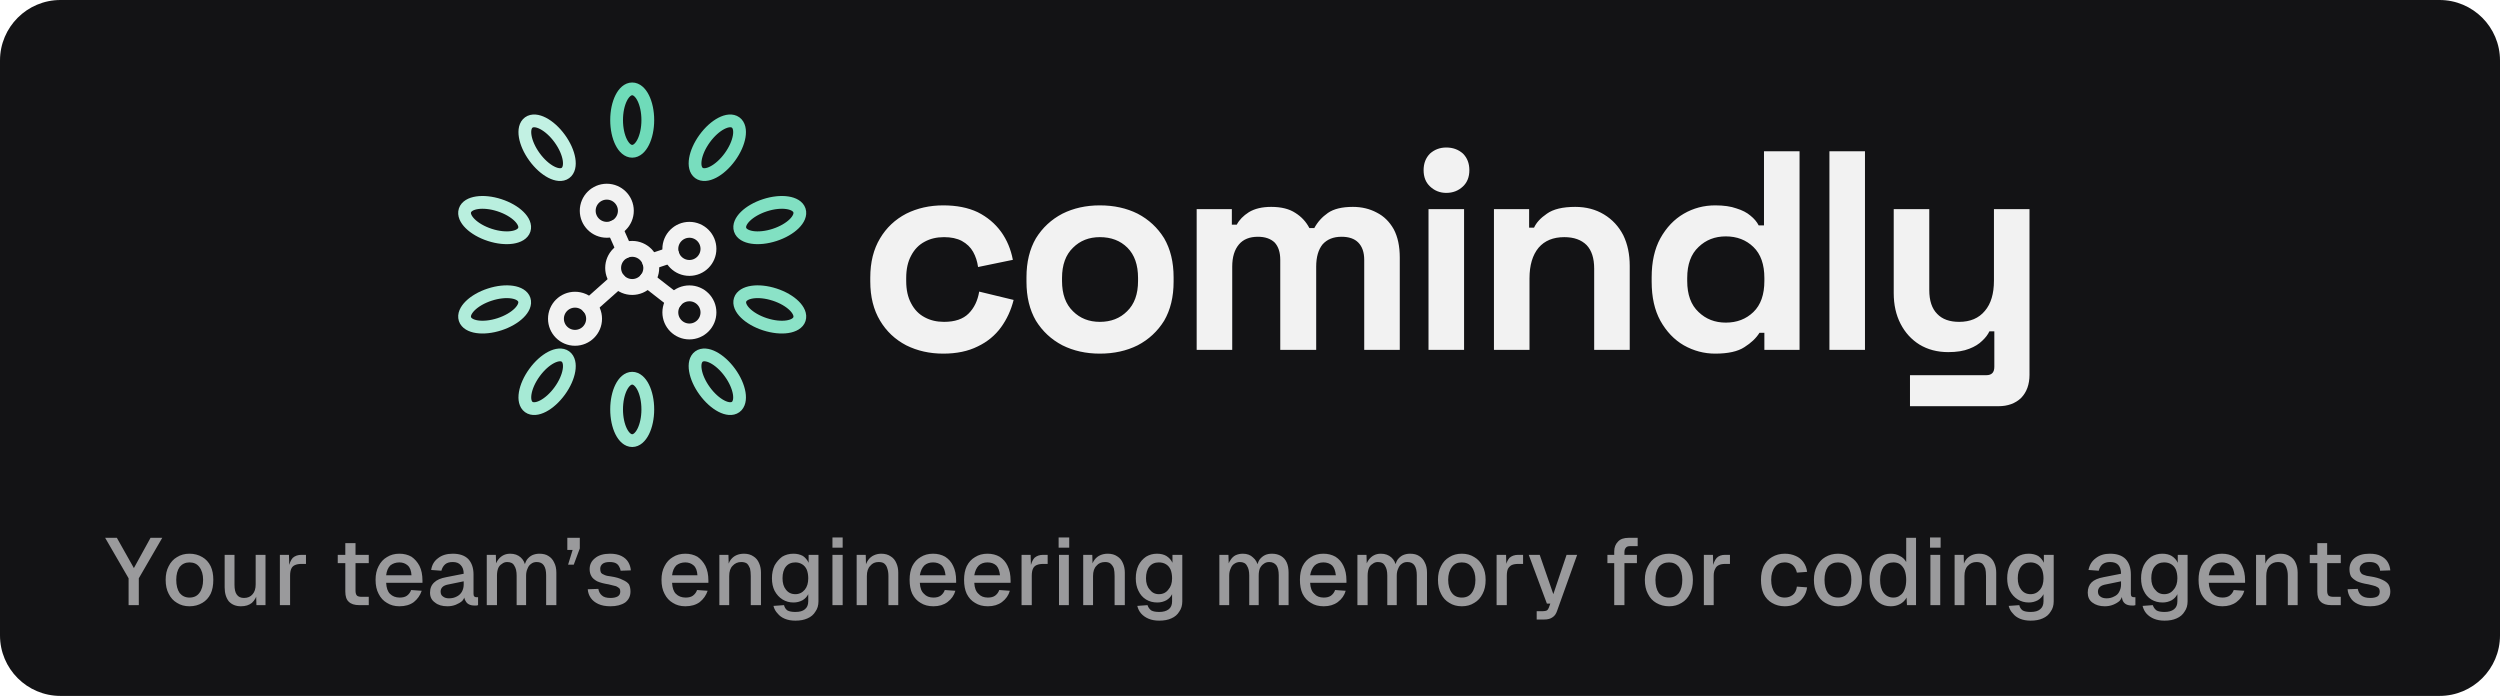
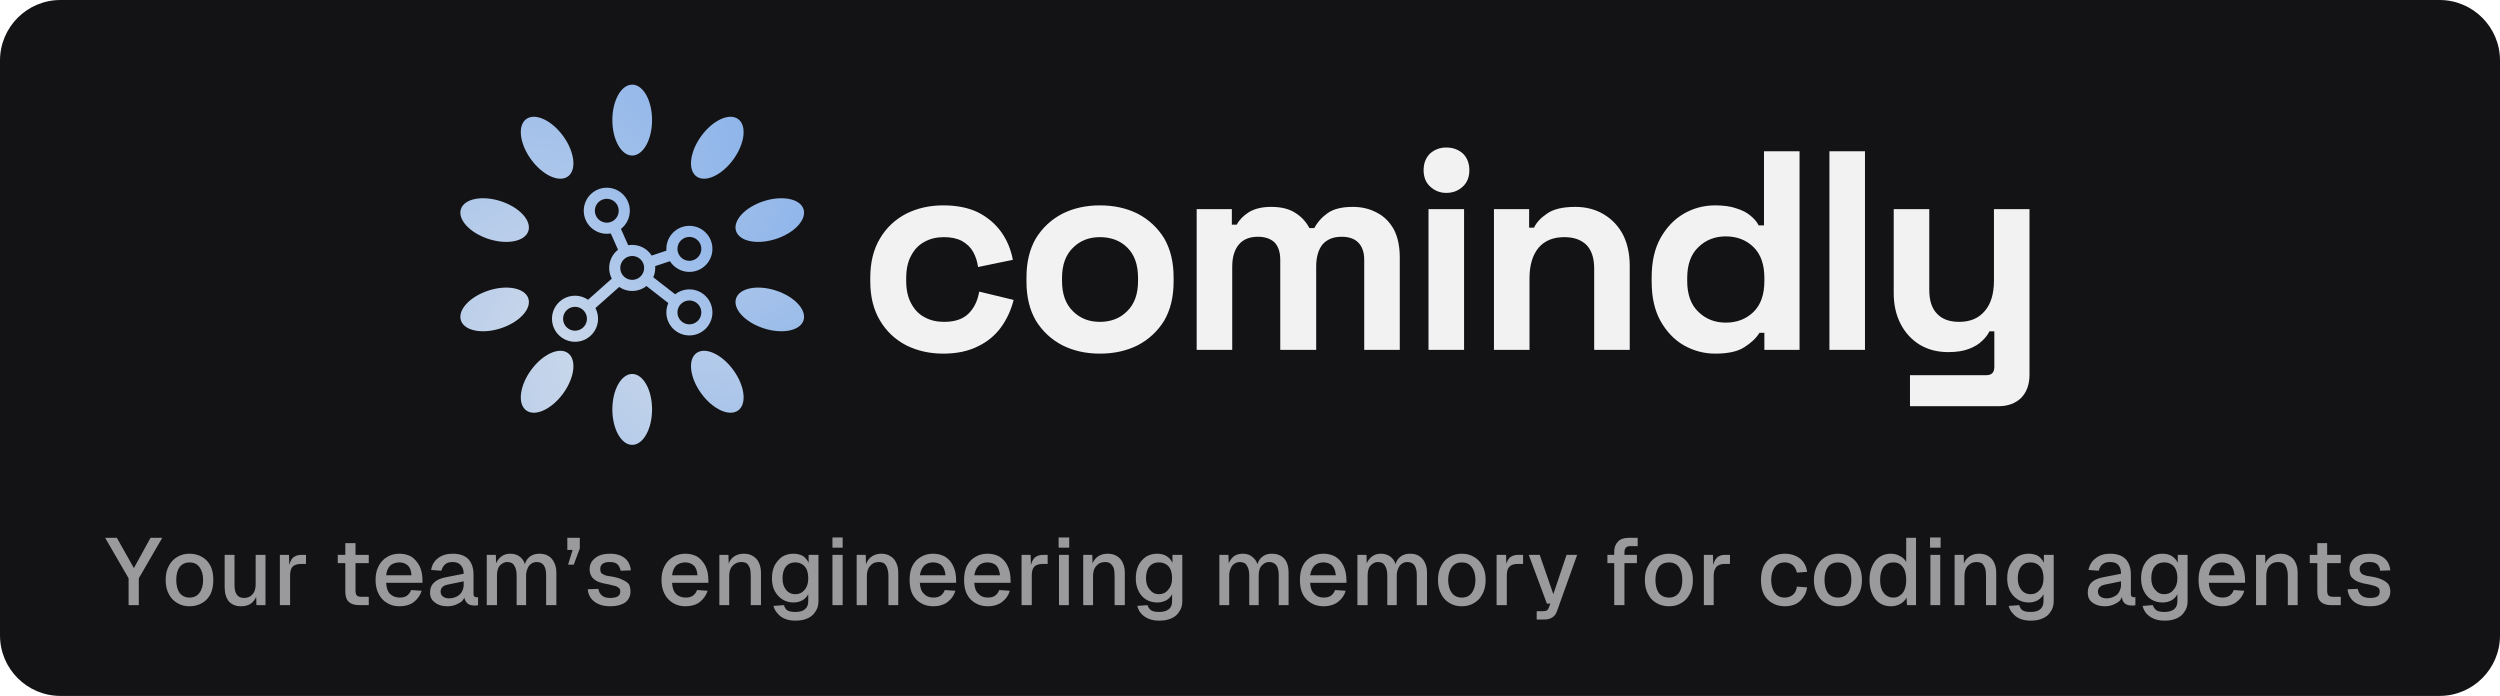
<svg xmlns="http://www.w3.org/2000/svg" viewBox="0 0 661 184" width="661" height="184" role="img" aria-label="comindly: your team’s engineering memory for coding agents">
  <rect width="661" height="184" rx="16" fill="#131315" />
  <g transform="translate(119.155 22) scale(0.375)">
-     <ellipse cx="128.0" cy="26.0" rx="11" ry="22" transform="rotate(0 128.0 26.0)" fill="none" stroke="#6FDBB9" stroke-width="9" />
-     <ellipse cx="188.0" cy="45.5" rx="11" ry="22" transform="rotate(36 188.0 45.5)" fill="none" stroke="#78DDBE" stroke-width="9" />
-     <ellipse cx="225.0" cy="96.5" rx="11" ry="22" transform="rotate(72 225.0 96.5)" fill="none" stroke="#81E0C2" stroke-width="9" />
-     <ellipse cx="225.0" cy="159.5" rx="11" ry="22" transform="rotate(108 225.0 159.5)" fill="none" stroke="#8BE2C7" stroke-width="9" />
-     <ellipse cx="188.0" cy="210.5" rx="11" ry="22" transform="rotate(144 188.0 210.5)" fill="none" stroke="#94E5CC" stroke-width="9" />
-     <ellipse cx="128.0" cy="230.0" rx="11" ry="22" transform="rotate(180 128.0 230.0)" fill="none" stroke="#9DE7D0" stroke-width="9" />
-     <ellipse cx="68.0" cy="210.5" rx="11" ry="22" transform="rotate(216 68.0 210.5)" fill="none" stroke="#A6EAD5" stroke-width="9" />
-     <ellipse cx="31.0" cy="159.5" rx="11" ry="22" transform="rotate(252 31.0 159.5)" fill="none" stroke="#B0ECDA" stroke-width="9" />
-     <ellipse cx="31.0" cy="96.5" rx="11" ry="22" transform="rotate(288 31.0 96.5)" fill="none" stroke="#B9EFDE" stroke-width="9" />
-     <ellipse cx="68.0" cy="45.5" rx="11" ry="22" transform="rotate(324 68.0 45.5)" fill="none" stroke="#C2F1E3" stroke-width="9" />
-     <g transform="translate(128 128) scale(0.56) translate(-128 -124)" fill="none" stroke="#F2F2F2" stroke-linecap="round" stroke-linejoin="round" stroke-width="20">
+     <defs>
+       <linearGradient id="cm-dark" gradientUnits="userSpaceOnUse" x1="218.5" y1="37.5" x2="37.5" y2="218.5">
+         <stop offset="0" stop-color="#8DB4EA" />
+         <stop offset="1" stop-color="#C9D7EA" />
+       </linearGradient>
+     </defs>
+     <ellipse cx="128.0" cy="26.0" rx="14" ry="25" transform="rotate(0 128.0 26.0)" fill="url(#cm-dark)" />
+     <ellipse cx="188.0" cy="45.5" rx="14" ry="25" transform="rotate(36 188.0 45.5)" fill="url(#cm-dark)" />
+     <ellipse cx="225.0" cy="96.5" rx="14" ry="25" transform="rotate(72 225.0 96.5)" fill="url(#cm-dark)" />
+     <ellipse cx="225.0" cy="159.5" rx="14" ry="25" transform="rotate(108 225.0 159.5)" fill="url(#cm-dark)" />
+     <ellipse cx="188.0" cy="210.5" rx="14" ry="25" transform="rotate(144 188.0 210.5)" fill="url(#cm-dark)" />
+     <ellipse cx="128.0" cy="230.0" rx="14" ry="25" transform="rotate(180 128.0 230.0)" fill="url(#cm-dark)" />
+     <ellipse cx="68.0" cy="210.5" rx="14" ry="25" transform="rotate(216 68.0 210.5)" fill="url(#cm-dark)" />
+     <ellipse cx="31.0" cy="159.5" rx="14" ry="25" transform="rotate(252 31.0 159.5)" fill="url(#cm-dark)" />
+     <ellipse cx="31.0" cy="96.5" rx="14" ry="25" transform="rotate(288 31.0 96.5)" fill="url(#cm-dark)" />
+     <ellipse cx="68.0" cy="45.5" rx="14" ry="25" transform="rotate(324 68.0 45.5)" fill="url(#cm-dark)" />
+     <g transform="translate(128 128) scale(0.56) translate(-128 -124)" fill="none" stroke="url(#cm-dark)" stroke-linecap="round" stroke-linejoin="round" stroke-width="14">
      <line x1="177.23" y1="111.59" x2="150.77" y2="120.41" />
      <line x1="181.06" y1="169.27" x2="146.94" y2="142.73" />
      <line x1="110.06" y1="143.94" x2="73.94" y2="176.06" />
      <line x1="118.25" y1="106.07" x2="105.75" y2="77.93" />
-       <circle cx="128" cy="128" r="24" />
-       <circle cx="200" cy="104" r="24" />
-       <circle cx="200" cy="184" r="24" />
-       <circle cx="56" cy="192" r="24" />
-       <circle cx="96" cy="56" r="24" />
+       <circle cx="128" cy="128" r="22" />
+       <circle cx="200" cy="104" r="22" />
+       <circle cx="200" cy="184" r="22" />
+       <circle cx="56" cy="192" r="22" />
+       <circle cx="96" cy="56" r="22" />
    </g>
  </g>
  <path d="M249.4 93.5Q244 93.5 239.6 91.3Q235.2 89 232.7 84.8Q230.1 80.5 230.1 74.4V73.4Q230.1 67.3 232.7 63Q235.2 58.8 239.6 56.5Q244 54.3 249.4 54.3Q254.7 54.3 258.5 56.1Q262.3 58 264.7 61.3Q267 64.5 267.8 68.7L258.6 70.6Q258.3 68.4 257.3 66.6Q256.3 64.8 254.3 63.7Q252.4 62.7 249.6 62.7Q246.7 62.7 244.5 63.9Q242.2 65.1 240.9 67.6Q239.6 70 239.6 73.5V74.3Q239.6 77.8 240.9 80.2Q242.2 82.7 244.5 83.9Q246.7 85.1 249.6 85.1Q253.9 85.1 256.1 82.9Q258.3 80.7 258.9 77.1L268 79.3Q267 83.3 264.7 86.5Q262.3 89.8 258.5 91.6Q254.7 93.5 249.4 93.5ZM290.8 93.5Q285.3 93.5 280.9 91.3Q276.5 89 273.9 84.8Q271.4 80.5 271.4 74.5V73.3Q271.4 67.3 273.9 63Q276.5 58.8 280.9 56.5Q285.3 54.3 290.8 54.3Q296.4 54.3 300.8 56.5Q305.2 58.8 307.8 63Q310.3 67.3 310.3 73.3V74.5Q310.3 80.5 307.8 84.8Q305.2 89 300.8 91.3Q296.4 93.5 290.8 93.5ZM290.8 85.1Q295.2 85.1 298 82.3Q300.9 79.5 300.9 74.3V73.5Q300.9 68.3 298.1 65.5Q295.3 62.7 290.8 62.7Q286.5 62.7 283.7 65.5Q280.8 68.3 280.8 73.5V74.3Q280.8 79.5 283.7 82.3Q286.5 85.1 290.8 85.1ZM316.4 92.5V55.3H325.7V59.4H327Q328 57.5 330.2 56.1Q332.5 54.7 336.1 54.7Q340.1 54.7 342.5 56.3Q344.9 57.8 346.2 60.3H347.5Q348.8 57.9 351.1 56.3Q353.4 54.7 357.7 54.7Q361.2 54.7 364 56.2Q366.8 57.6 368.5 60.6Q370.1 63.6 370.1 68.1V92.5H360.7V68.7Q360.7 65.7 359.1 64.1Q357.6 62.6 354.7 62.6Q351.5 62.6 349.7 64.6Q348 66.7 348 70.5V92.5H338.5V68.7Q338.5 65.7 337 64.1Q335.4 62.6 332.6 62.6Q329.3 62.6 327.6 64.6Q325.8 66.7 325.8 70.5V92.5ZM377.7 92.5V55.3H387.1V92.5ZM382.4 51Q379.9 51 378.1 49.3Q376.4 47.7 376.4 45Q376.4 42.3 378.1 40.6Q379.9 39 382.4 39Q385 39 386.8 40.6Q388.5 42.3 388.5 45Q388.5 47.7 386.8 49.3Q385 51 382.4 51ZM395 92.5V55.3H404.3V60.2H405.6Q406.5 58.2 409 56.5Q411.5 54.7 416.5 54.7Q420.8 54.7 424.1 56.7Q427.4 58.7 429.2 62.2Q430.9 65.7 430.9 70.3V92.5H421.5V71Q421.5 66.9 419.5 64.8Q417.4 62.7 413.6 62.7Q409.2 62.7 406.8 65.5Q404.4 68.4 404.4 73.6V92.5ZM453.5 93.5Q449.1 93.5 445.2 91.3Q441.4 89.1 439 84.8Q436.7 80.6 436.7 74.5V73.3Q436.7 67.2 439 63Q441.4 58.7 445.2 56.5Q449 54.3 453.5 54.3Q456.9 54.3 459.1 55.1Q461.4 55.8 462.8 57Q464.3 58.2 465 59.6H466.4V40H475.8V92.5H466.5V88H465.2Q463.9 90.1 461.2 91.8Q458.6 93.5 453.5 93.5ZM456.3 85.3Q460.7 85.3 463.6 82.5Q466.5 79.7 466.5 74.3V73.5Q466.5 68.1 463.6 65.3Q460.7 62.5 456.3 62.5Q452 62.5 449.1 65.3Q446.1 68.1 446.1 73.5V74.3Q446.1 79.7 449.1 82.5Q452 85.3 456.3 85.3ZM483.7 92.5V40H493.1V92.5ZM505 107.4V99.2H525.2Q527.3 99.2 527.3 97V87.6H526Q525.4 88.9 524.1 90.1Q522.8 91.4 520.7 92.2Q518.5 93.1 515.1 93.1Q510.8 93.1 507.5 91.1Q504.3 89.1 502.5 85.6Q500.7 82.1 500.7 77.5V55.3H510.1V76.7Q510.1 80.9 512.2 83Q514.2 85.1 518 85.1Q522.4 85.1 524.8 82.2Q527.2 79.4 527.2 74.2V55.3H536.6V99.1Q536.6 102.9 534.4 105.2Q532.1 107.4 528.4 107.4Z" fill="#F2F2F2" />
  <path d="M34 160V152.9L27.8 142.2H30.9L35.4 150.2L39.8 142.2H42.9L36.7 152.9V160ZM50.1 160.3Q48.2 160.3 46.8 159.4Q45.4 158.6 44.6 157Q43.8 155.5 43.8 153.3Q43.8 151.2 44.6 149.7Q45.4 148.1 46.8 147.3Q48.2 146.4 50.1 146.4Q52 146.4 53.5 147.3Q54.9 148.1 55.7 149.7Q56.4 151.2 56.4 153.3Q56.4 155.5 55.7 157Q54.9 158.6 53.5 159.4Q52 160.3 50.1 160.3ZM50.1 158Q51.8 158 52.7 156.8Q53.7 155.5 53.7 153.3Q53.7 151.2 52.7 149.9Q51.8 148.7 50.1 148.7Q48.5 148.7 47.5 149.9Q46.6 151.2 46.6 153.3Q46.6 155.5 47.5 156.8Q48.5 158 50.1 158ZM63.7 160.3Q61.7 160.3 60.5 159Q59.4 157.6 59.4 155.3V146.7H62V154.6Q62 156.4 62.6 157.2Q63.2 158.1 64.5 158.1Q66 158.1 66.8 157.1Q67.6 156.2 67.6 154.5V146.7H70.2V160H67.8L67.7 156.5L68.1 156.7Q67.7 158.4 66.6 159.4Q65.5 160.3 63.7 160.3ZM74 160V146.7H76.4L76.5 150.2L76.3 150.2Q76.6 148.4 77.4 147.5Q78.3 146.7 79.7 146.7H80.9V149.1H79.7Q78.7 149.1 78 149.4Q77.3 149.7 77 150.4Q76.7 151.1 76.7 152.2V160ZM95 160Q93.1 160 92.2 159.1Q91.3 158.3 91.3 156.4V143.6H94V156.2Q94 157.1 94.4 157.5Q94.8 157.8 95.6 157.8H97.5V160ZM89.3 148.9V146.7H97.5V148.9ZM105.6 160.3Q103.7 160.3 102.3 159.4Q100.9 158.6 100.1 157Q99.3 155.5 99.3 153.3Q99.3 151.2 100.1 149.7Q100.9 148.1 102.3 147.3Q103.7 146.4 105.6 146.4Q107.4 146.4 108.8 147.2Q110.1 148.1 110.9 149.6Q111.7 151.2 111.7 153.5V154.1H102.1Q102.2 156.1 103.1 157Q104.1 158 105.7 158Q106.9 158 107.6 157.5Q108.4 156.9 108.7 156L111.5 156.2Q110.9 158 109.4 159.2Q107.9 160.3 105.6 160.3ZM102.1 152.1H108.8Q108.7 150.3 107.8 149.5Q106.9 148.7 105.6 148.7Q104.2 148.7 103.2 149.5Q102.3 150.4 102.1 152.1ZM118.3 160.3Q116.2 160.3 115 159.3Q113.7 158.4 113.7 156.7Q113.7 155 114.8 154Q115.8 153 118 152.6L122.6 151.7Q122.6 150.2 121.8 149.4Q121.1 148.6 119.7 148.6Q118.4 148.6 117.7 149.2Q117 149.8 116.7 150.9L114 150.7Q114.3 148.7 115.8 147.6Q117.3 146.4 119.7 146.4Q122.4 146.4 123.8 147.8Q125.2 149.3 125.2 151.9V157Q125.2 157.5 125.4 157.7Q125.6 157.9 125.9 157.9H126.4V160Q126.3 160 126 160.1Q125.7 160.1 125.4 160.1Q124.6 160.1 124 159.8Q123.4 159.5 123.1 158.9Q122.7 158.3 122.7 157.2L123 157.3Q122.8 158.2 122.2 158.9Q121.5 159.5 120.5 159.9Q119.5 160.3 118.3 160.3ZM118.7 158.2Q119.9 158.2 120.8 157.7Q121.6 157.3 122.1 156.5Q122.6 155.6 122.6 154.6V153.7L118.7 154.5Q117.5 154.7 117 155.2Q116.5 155.7 116.5 156.4Q116.5 157.3 117.1 157.7Q117.7 158.2 118.7 158.2ZM128.7 160V146.7H131.1L131.2 150L130.9 149.9Q131.1 148.8 131.7 148Q132.3 147.2 133.1 146.8Q133.9 146.4 134.9 146.4Q136.6 146.4 137.7 147.4Q138.7 148.3 139 150L138.6 150Q138.8 148.8 139.3 148Q139.9 147.2 140.7 146.8Q141.6 146.4 142.6 146.4Q144.1 146.4 145 147Q146 147.6 146.5 148.7Q147.1 149.8 147.1 151.4V160H144.4V152.1Q144.4 150.4 143.8 149.5Q143.2 148.6 141.9 148.6Q141 148.6 140.4 149.1Q139.8 149.5 139.5 150.3Q139.1 151.1 139.1 152.2V160H136.6V152.2Q136.6 150.5 136 149.6Q135.5 148.6 134.1 148.6Q133.3 148.6 132.7 149.1Q132 149.5 131.7 150.3Q131.4 151.1 131.4 152.2V160ZM150.2 149.3 151.4 145.4H150V142.2H153.3V145L151.7 149.3ZM161.4 160.3Q159.5 160.3 158.2 159.7Q156.9 159.1 156.2 158.1Q155.5 157.1 155.4 155.8L158.2 155.7Q158.4 156.8 159.1 157.4Q159.8 158.1 161.4 158.1Q162.6 158.1 163.3 157.7Q164 157.3 164 156.4Q164 155.9 163.8 155.6Q163.5 155.3 162.9 155Q162.2 154.8 160.9 154.5Q159 154.2 157.9 153.7Q156.8 153.1 156.4 152.4Q155.9 151.6 155.9 150.5Q155.9 148.7 157.3 147.6Q158.7 146.4 161.3 146.4Q163.1 146.4 164.3 147Q165.5 147.6 166.1 148.6Q166.7 149.6 166.8 150.8L164.1 150.9Q164 150.3 163.7 149.8Q163.4 149.2 162.8 148.9Q162.2 148.6 161.2 148.6Q159.9 148.6 159.3 149.1Q158.7 149.6 158.7 150.4Q158.7 151 158.9 151.4Q159.2 151.8 159.8 152Q160.4 152.3 161.5 152.4Q163.5 152.7 164.6 153.3Q165.8 153.8 166.3 154.5Q166.7 155.3 166.7 156.4Q166.7 158.2 165.3 159.3Q163.8 160.3 161.4 160.3ZM181.2 160.3Q179.3 160.3 177.9 159.4Q176.5 158.6 175.7 157Q174.9 155.5 174.9 153.3Q174.9 151.2 175.7 149.7Q176.5 148.1 177.9 147.3Q179.3 146.4 181.2 146.4Q183 146.4 184.4 147.2Q185.7 148.1 186.5 149.6Q187.3 151.2 187.3 153.5V154.1H177.7Q177.8 156.1 178.7 157Q179.7 158 181.3 158Q182.5 158 183.2 157.5Q184 156.9 184.3 156L187.1 156.2Q186.5 158 185 159.2Q183.5 160.3 181.2 160.3ZM177.7 152.1H184.4Q184.3 150.3 183.4 149.5Q182.5 148.7 181.2 148.7Q179.8 148.7 178.8 149.5Q177.9 150.4 177.7 152.1ZM190.2 160V146.7H192.6L192.7 150.3L192.4 150.1Q192.6 148.8 193.2 148Q193.8 147.2 194.7 146.8Q195.6 146.4 196.7 146.4Q198.2 146.4 199.2 147.1Q200.2 147.7 200.7 148.9Q201.2 150 201.2 151.4V160H198.5V152.3Q198.5 151.1 198.3 150.3Q198 149.5 197.5 149Q196.9 148.6 196 148.6Q194.6 148.6 193.7 149.6Q192.8 150.5 192.8 152.3V160ZM210.3 164.1Q208.7 164.1 207.5 163.6Q206.3 163.1 205.6 162.2Q204.8 161.4 204.5 160.2L207.3 160Q207.5 160.9 208.2 161.4Q208.9 161.8 210.3 161.8Q212 161.8 212.8 161.1Q213.7 160.4 213.7 159V157.1Q213.2 158.1 212.2 158.7Q211.1 159.3 209.8 159.3Q208.2 159.3 206.9 158.5Q205.6 157.7 204.8 156.2Q204.1 154.8 204.1 152.9Q204.1 151 204.8 149.5Q205.6 148.1 206.8 147.2Q208.1 146.4 209.8 146.4Q211.2 146.4 212.3 147Q213.3 147.7 213.8 148.8V146.7H216.4V159Q216.4 160.6 215.6 161.7Q214.9 162.9 213.5 163.5Q212.2 164.1 210.3 164.1ZM210.3 157.1Q211.8 157.1 212.8 155.9Q213.7 154.8 213.7 152.9Q213.7 151.6 213.3 150.6Q212.9 149.7 212.1 149.2Q211.3 148.7 210.3 148.7Q208.7 148.7 207.8 149.8Q206.9 150.9 206.9 152.9Q206.9 154.8 207.8 155.9Q208.7 157.1 210.3 157.1ZM220.1 160V146.7H222.8V160ZM220.1 144.8V142.1H222.8V144.8ZM226.5 160V146.7H228.9L229 150.3L228.7 150.1Q229 148.8 229.6 148Q230.2 147.2 231.1 146.8Q232 146.4 233 146.4Q234.5 146.4 235.5 147.1Q236.5 147.7 237 148.9Q237.5 150 237.5 151.4V160H234.9V152.3Q234.9 151.1 234.6 150.3Q234.4 149.5 233.8 149Q233.3 148.6 232.3 148.6Q230.9 148.6 230.1 149.6Q229.2 150.5 229.2 152.3V160ZM246.8 160.3Q244.8 160.3 243.4 159.4Q242 158.6 241.2 157Q240.5 155.5 240.5 153.3Q240.5 151.2 241.2 149.7Q242 148.1 243.4 147.3Q244.8 146.4 246.7 146.4Q248.5 146.4 249.9 147.2Q251.3 148.1 252 149.6Q252.8 151.2 252.8 153.5V154.1H243.2Q243.3 156.1 244.3 157Q245.2 158 246.8 158Q248 158 248.7 157.5Q249.5 156.9 249.8 156L252.6 156.2Q252.1 158 250.5 159.2Q249 160.3 246.8 160.3ZM243.2 152.1H250Q249.8 150.3 249 149.5Q248.1 148.7 246.7 148.7Q245.3 148.7 244.4 149.5Q243.5 150.4 243.2 152.1ZM261.2 160.3Q259.2 160.3 257.8 159.4Q256.4 158.6 255.6 157Q254.9 155.5 254.9 153.3Q254.9 151.2 255.6 149.7Q256.4 148.1 257.8 147.3Q259.2 146.4 261.1 146.4Q262.9 146.4 264.3 147.2Q265.7 148.1 266.4 149.6Q267.2 151.2 267.2 153.5V154.1H257.6Q257.7 156.1 258.7 157Q259.6 158 261.2 158Q262.4 158 263.1 157.5Q263.9 156.9 264.2 156L267 156.2Q266.5 158 264.9 159.2Q263.4 160.3 261.2 160.3ZM257.6 152.1H264.4Q264.2 150.3 263.4 149.5Q262.5 148.7 261.1 148.7Q259.7 148.7 258.8 149.5Q257.9 150.4 257.6 152.1ZM270.1 160V146.7H272.5L272.6 150.2L272.4 150.2Q272.7 148.4 273.5 147.5Q274.4 146.7 275.8 146.7H277V149.1H275.8Q274.8 149.1 274.1 149.4Q273.4 149.7 273.1 150.4Q272.8 151.1 272.8 152.2V160ZM280 160V146.7H282.6V160ZM279.9 144.8V142.1H282.7V144.8ZM286.4 160V146.7H288.8L288.9 150.3L288.5 150.1Q288.8 148.8 289.4 148Q290 147.2 290.9 146.8Q291.8 146.4 292.9 146.4Q294.4 146.4 295.4 147.1Q296.4 147.7 296.9 148.9Q297.4 150 297.4 151.4V160H294.7V152.3Q294.7 151.1 294.5 150.3Q294.2 149.5 293.6 149Q293.1 148.6 292.2 148.6Q290.7 148.6 289.9 149.6Q289 150.5 289 152.3V160ZM306.5 164.1Q304.9 164.1 303.7 163.6Q302.5 163.1 301.7 162.2Q301 161.4 300.7 160.2L303.4 160Q303.7 160.9 304.4 161.4Q305.1 161.8 306.5 161.8Q308.1 161.8 309 161.1Q309.9 160.4 309.9 159V157.1Q309.4 158.1 308.4 158.7Q307.3 159.3 306 159.3Q304.3 159.3 303 158.5Q301.7 157.7 301 156.2Q300.3 154.8 300.3 152.9Q300.3 151 301 149.5Q301.7 148.1 303 147.2Q304.3 146.4 305.9 146.4Q307.4 146.4 308.4 147Q309.5 147.7 310 148.8V146.7H312.6V159Q312.6 160.6 311.8 161.7Q311.1 162.9 309.7 163.5Q308.4 164.1 306.5 164.1ZM306.4 157.1Q308 157.1 308.9 155.9Q309.9 154.8 309.9 152.9Q309.9 151.6 309.5 150.6Q309.1 149.7 308.3 149.2Q307.5 148.7 306.4 148.7Q304.8 148.7 303.9 149.8Q303 150.9 303 152.9Q303 154.8 304 155.9Q304.9 157.1 306.4 157.1ZM322.4 160V146.7H324.8L324.9 150L324.6 149.9Q324.8 148.8 325.4 148Q325.9 147.2 326.7 146.8Q327.6 146.4 328.6 146.4Q330.3 146.4 331.3 147.4Q332.4 148.3 332.7 150L332.3 150Q332.5 148.8 333 148Q333.6 147.2 334.4 146.8Q335.2 146.4 336.3 146.4Q337.7 146.4 338.7 147Q339.7 147.6 340.2 148.7Q340.7 149.8 340.7 151.4V160H338.1V152.1Q338.1 150.4 337.5 149.5Q336.8 148.6 335.6 148.6Q334.7 148.6 334.1 149.1Q333.5 149.5 333.1 150.3Q332.8 151.1 332.8 152.2V160H330.3V152.2Q330.3 150.5 329.7 149.6Q329.2 148.6 327.8 148.6Q327 148.6 326.3 149.1Q325.7 149.5 325.4 150.3Q325 151.1 325 152.2V160ZM350 160.3Q348 160.3 346.6 159.4Q345.2 158.6 344.4 157Q343.7 155.5 343.7 153.3Q343.7 151.2 344.4 149.7Q345.2 148.1 346.6 147.3Q348 146.4 349.9 146.4Q351.7 146.4 353.1 147.2Q354.5 148.1 355.2 149.6Q356 151.2 356 153.5V154.1H346.4Q346.5 156.1 347.5 157Q348.4 158 350 158Q351.2 158 351.9 157.5Q352.7 156.9 353 156L355.8 156.2Q355.3 158 353.7 159.2Q352.2 160.3 350 160.3ZM346.4 152.1H353.2Q353 150.3 352.2 149.5Q351.3 148.7 349.9 148.7Q348.5 148.7 347.6 149.5Q346.7 150.4 346.4 152.1ZM358.9 160V146.7H361.3L361.4 150L361.1 149.9Q361.3 148.8 361.9 148Q362.5 147.2 363.3 146.8Q364.1 146.4 365.1 146.4Q366.8 146.4 367.9 147.4Q368.9 148.3 369.2 150L368.8 150Q369 148.8 369.5 148Q370.1 147.2 370.9 146.8Q371.8 146.4 372.8 146.4Q374.3 146.4 375.2 147Q376.2 147.6 376.7 148.7Q377.3 149.8 377.3 151.4V160H374.6V152.1Q374.6 150.4 374 149.5Q373.4 148.6 372.1 148.6Q371.2 148.6 370.6 149.1Q370 149.5 369.7 150.3Q369.3 151.1 369.3 152.2V160H366.8V152.2Q366.8 150.5 366.2 149.6Q365.7 148.6 364.3 148.6Q363.5 148.6 362.9 149.1Q362.2 149.5 361.9 150.3Q361.6 151.1 361.6 152.2V160ZM386.5 160.3Q384.6 160.3 383.2 159.4Q381.8 158.6 381 157Q380.2 155.5 380.2 153.3Q380.2 151.2 381 149.7Q381.8 148.1 383.2 147.3Q384.6 146.4 386.5 146.4Q388.4 146.4 389.8 147.3Q391.2 148.1 392 149.7Q392.8 151.2 392.8 153.3Q392.8 155.5 392 157Q391.2 158.6 389.8 159.4Q388.4 160.3 386.5 160.3ZM386.5 158Q388.2 158 389.1 156.8Q390.1 155.5 390.1 153.3Q390.1 151.2 389.1 149.9Q388.2 148.7 386.5 148.7Q384.8 148.7 383.9 149.9Q382.9 151.2 382.9 153.3Q382.9 155.5 383.9 156.8Q384.8 158 386.5 158ZM395.7 160V146.7H398.2L398.3 150.2L398 150.2Q398.3 148.4 399.1 147.5Q400 146.7 401.4 146.7H402.7V149.1H401.4Q400.4 149.1 399.7 149.4Q399.1 149.7 398.7 150.4Q398.4 151.1 398.4 152.2V160ZM406.3 163.8V161.6H407.9Q408.6 161.6 409 161.4Q409.3 161.2 409.5 160.7L409.9 159.6H409L404.2 146.7H407.1L410.7 157.1L414.2 146.7H417L411.7 161.5Q411.3 162.7 410.5 163.2Q409.7 163.8 408.3 163.8ZM426.8 160V145.8Q426.8 144.2 427.8 143.2Q428.7 142.2 430.6 142.2H433V144.4H431Q430.2 144.4 429.9 144.8Q429.5 145.2 429.5 146V160ZM425 148.9V146.7H432.8V148.9ZM441.3 160.3Q439.4 160.3 437.9 159.4Q436.5 158.6 435.7 157Q434.9 155.5 434.9 153.3Q434.9 151.2 435.7 149.7Q436.5 148.1 437.9 147.3Q439.4 146.4 441.3 146.4Q443.2 146.4 444.6 147.3Q446 148.1 446.8 149.7Q447.6 151.2 447.6 153.3Q447.6 155.5 446.8 157Q446 158.6 444.6 159.4Q443.2 160.3 441.3 160.3ZM441.3 158Q442.9 158 443.9 156.8Q444.8 155.5 444.8 153.3Q444.8 151.2 443.9 149.9Q442.9 148.7 441.3 148.7Q439.6 148.7 438.6 149.9Q437.7 151.2 437.7 153.3Q437.7 155.5 438.6 156.8Q439.6 158 441.3 158ZM450.5 160V146.7H452.9L453 150.2L452.8 150.2Q453.1 148.4 453.9 147.5Q454.7 146.7 456.1 146.7H457.4V149.1H456.2Q455.1 149.1 454.5 149.4Q453.8 149.7 453.5 150.4Q453.1 151.1 453.1 152.2V160ZM471.9 160.3Q470 160.3 468.5 159.4Q467.1 158.6 466.3 157Q465.6 155.5 465.6 153.3Q465.6 151.2 466.3 149.7Q467.1 148.1 468.5 147.3Q470 146.4 471.9 146.4Q473.5 146.4 474.8 147Q476 147.5 476.8 148.6Q477.6 149.7 477.8 151.2L475.1 151.4Q474.8 150.1 474 149.4Q473.1 148.7 471.9 148.7Q470.2 148.7 469.3 149.9Q468.3 151.2 468.3 153.3Q468.3 155.5 469.3 156.8Q470.2 158 471.9 158Q473.1 158 474 157.3Q474.9 156.6 475.1 155.1L477.8 155.3Q477.6 156.8 476.8 157.9Q476 159.1 474.8 159.7Q473.5 160.3 471.9 160.3ZM486 160.3Q484.1 160.3 482.6 159.4Q481.2 158.6 480.4 157Q479.6 155.5 479.6 153.3Q479.6 151.2 480.4 149.7Q481.2 148.1 482.6 147.3Q484.1 146.4 486 146.4Q487.9 146.4 489.3 147.3Q490.7 148.1 491.5 149.7Q492.3 151.2 492.3 153.3Q492.3 155.5 491.5 157Q490.7 158.6 489.3 159.4Q487.9 160.3 486 160.3ZM486 158Q487.6 158 488.6 156.8Q489.5 155.5 489.5 153.3Q489.5 151.2 488.6 149.9Q487.6 148.7 486 148.7Q484.3 148.7 483.3 149.9Q482.4 151.2 482.4 153.3Q482.4 155.5 483.3 156.8Q484.3 158 486 158ZM499.9 160.3Q498.2 160.3 496.9 159.4Q495.7 158.6 495 157Q494.3 155.5 494.3 153.3Q494.3 151.2 495 149.7Q495.7 148.1 496.9 147.3Q498.2 146.4 499.9 146.4Q501.3 146.4 502.3 147Q503.4 147.5 504 148.6V142.2H506.6V160H504.2L504.1 158Q503.5 159.1 502.4 159.7Q501.3 160.3 499.9 160.3ZM500.6 158Q501.7 158 502.4 157.4Q503.2 156.9 503.6 155.8Q504 154.8 504 153.3Q504 151.9 503.6 150.8Q503.2 149.8 502.4 149.2Q501.7 148.7 500.6 148.7Q499 148.7 498 149.9Q497.1 151.2 497.1 153.3Q497.1 155.5 498 156.7Q499 158 500.6 158ZM510.4 160V146.7H513V160ZM510.3 144.8V142.1H513.1V144.8ZM516.8 160V146.7H519.2L519.3 150.3L519 150.1Q519.2 148.8 519.8 148Q520.4 147.2 521.3 146.8Q522.2 146.4 523.3 146.4Q524.8 146.4 525.8 147.1Q526.8 147.7 527.3 148.9Q527.8 150 527.8 151.4V160H525.1V152.3Q525.1 151.1 524.9 150.3Q524.6 149.5 524.1 149Q523.5 148.6 522.6 148.6Q521.2 148.6 520.3 149.6Q519.4 150.5 519.4 152.3V160ZM536.9 164.1Q535.3 164.1 534.1 163.6Q532.9 163.1 532.2 162.2Q531.4 161.4 531.1 160.2L533.9 160Q534.1 160.9 534.8 161.4Q535.5 161.8 536.9 161.8Q538.6 161.8 539.4 161.1Q540.3 160.4 540.3 159V157.1Q539.8 158.1 538.8 158.7Q537.7 159.3 536.4 159.3Q534.8 159.3 533.5 158.5Q532.2 157.7 531.4 156.2Q530.7 154.8 530.7 152.9Q530.7 151 531.4 149.5Q532.2 148.1 533.4 147.2Q534.7 146.4 536.4 146.4Q537.8 146.4 538.9 147Q539.9 147.7 540.4 148.8V146.7H543V159Q543 160.6 542.2 161.7Q541.5 162.9 540.1 163.5Q538.8 164.1 536.9 164.1ZM536.9 157.1Q538.4 157.1 539.4 155.9Q540.3 154.8 540.3 152.9Q540.3 151.6 539.9 150.6Q539.5 149.7 538.7 149.2Q537.9 148.7 536.9 148.7Q535.3 148.7 534.4 149.8Q533.5 150.9 533.5 152.9Q533.5 154.8 534.4 155.9Q535.3 157.1 536.9 157.1ZM556.5 160.3Q554.5 160.3 553.2 159.3Q552 158.4 552 156.7Q552 155 553 154Q554 153 556.2 152.6L560.8 151.7Q560.8 150.2 560.1 149.4Q559.4 148.6 557.9 148.6Q556.7 148.6 555.9 149.2Q555.2 149.8 554.9 150.9L552.2 150.7Q552.6 148.7 554.1 147.6Q555.6 146.4 557.9 146.4Q560.6 146.4 562 147.8Q563.4 149.3 563.4 151.9V157Q563.4 157.5 563.6 157.7Q563.8 157.9 564.2 157.9H564.6V160Q564.5 160 564.2 160.1Q564 160.1 563.7 160.1Q562.8 160.1 562.2 159.8Q561.6 159.5 561.3 158.9Q561 158.3 561 157.2L561.2 157.3Q561 158.2 560.4 158.9Q559.7 159.5 558.7 159.9Q557.7 160.3 556.5 160.3ZM557 158.2Q558.1 158.2 559 157.7Q559.9 157.3 560.3 156.5Q560.8 155.6 560.8 154.6V153.7L556.9 154.5Q555.7 154.7 555.2 155.2Q554.7 155.7 554.7 156.4Q554.7 157.3 555.3 157.7Q555.9 158.2 557 158.2ZM572.3 164.1Q570.7 164.1 569.5 163.6Q568.3 163.1 567.5 162.2Q566.8 161.4 566.5 160.2L569.2 160Q569.5 160.9 570.2 161.4Q570.9 161.8 572.3 161.8Q573.9 161.8 574.8 161.1Q575.7 160.4 575.7 159V157.1Q575.2 158.1 574.2 158.7Q573.1 159.3 571.8 159.3Q570.1 159.3 568.8 158.5Q567.5 157.7 566.8 156.2Q566.1 154.8 566.1 152.9Q566.1 151 566.8 149.5Q567.5 148.1 568.8 147.2Q570.1 146.4 571.7 146.4Q573.2 146.4 574.2 147Q575.3 147.7 575.8 148.8V146.7H578.4V159Q578.4 160.6 577.6 161.7Q576.9 162.9 575.5 163.5Q574.2 164.1 572.3 164.1ZM572.2 157.1Q573.8 157.1 574.7 155.9Q575.7 154.8 575.7 152.9Q575.7 151.6 575.3 150.6Q574.9 149.7 574.1 149.2Q573.3 148.7 572.2 148.7Q570.6 148.7 569.7 149.8Q568.8 150.9 568.8 152.9Q568.8 154.8 569.8 155.9Q570.7 157.1 572.2 157.1ZM587.6 160.3Q585.6 160.3 584.2 159.4Q582.8 158.6 582 157Q581.3 155.5 581.3 153.3Q581.3 151.2 582 149.7Q582.8 148.1 584.2 147.3Q585.6 146.4 587.5 146.4Q589.3 146.4 590.7 147.2Q592.1 148.1 592.8 149.6Q593.6 151.2 593.6 153.5V154.1H584Q584.1 156.1 585.1 157Q586 158 587.6 158Q588.8 158 589.5 157.5Q590.3 156.9 590.6 156L593.4 156.2Q592.9 158 591.3 159.2Q589.8 160.3 587.6 160.3ZM584 152.1H590.8Q590.6 150.3 589.8 149.5Q588.9 148.7 587.5 148.7Q586.1 148.7 585.2 149.5Q584.3 150.4 584 152.1ZM596.5 160V146.7H598.9L599 150.3L598.7 150.1Q598.9 148.8 599.5 148Q600.2 147.2 601.1 146.8Q602 146.4 603 146.4Q604.5 146.4 605.5 147.1Q606.5 147.7 607 148.9Q607.5 150 607.5 151.4V160H604.9V152.3Q604.9 151.1 604.6 150.3Q604.4 149.5 603.8 149Q603.2 148.6 602.3 148.6Q600.9 148.6 600 149.6Q599.2 150.5 599.2 152.3V160ZM616.4 160Q614.5 160 613.6 159.1Q612.7 158.3 612.7 156.4V143.6H615.3V156.2Q615.3 157.1 615.7 157.5Q616.1 157.8 617 157.8H618.9V160ZM610.7 148.9V146.7H618.9V148.9ZM626.7 160.3Q624.7 160.3 623.4 159.7Q622.1 159.1 621.5 158.1Q620.8 157.1 620.7 155.8L623.4 155.7Q623.6 156.8 624.3 157.4Q625.1 158.1 626.7 158.1Q627.9 158.1 628.6 157.7Q629.2 157.3 629.2 156.4Q629.2 155.9 629 155.6Q628.8 155.3 628.1 155Q627.5 154.8 626.2 154.5Q624.3 154.2 623.2 153.7Q622.1 153.1 621.6 152.4Q621.2 151.6 621.2 150.5Q621.2 148.7 622.5 147.6Q623.9 146.4 626.5 146.4Q628.4 146.4 629.5 147Q630.7 147.6 631.3 148.6Q631.9 149.6 632 150.8L629.3 150.9Q629.3 150.3 629 149.8Q628.7 149.2 628.1 148.9Q627.5 148.6 626.5 148.6Q625.2 148.6 624.6 149.1Q623.9 149.6 623.9 150.4Q623.9 151 624.2 151.4Q624.4 151.8 625 152Q625.7 152.3 626.7 152.4Q628.7 152.7 629.9 153.3Q631 153.8 631.5 154.5Q632 155.3 632 156.4Q632 158.2 630.5 159.3Q629 160.3 626.7 160.3Z" fill="#9A9A9C" />
</svg>
